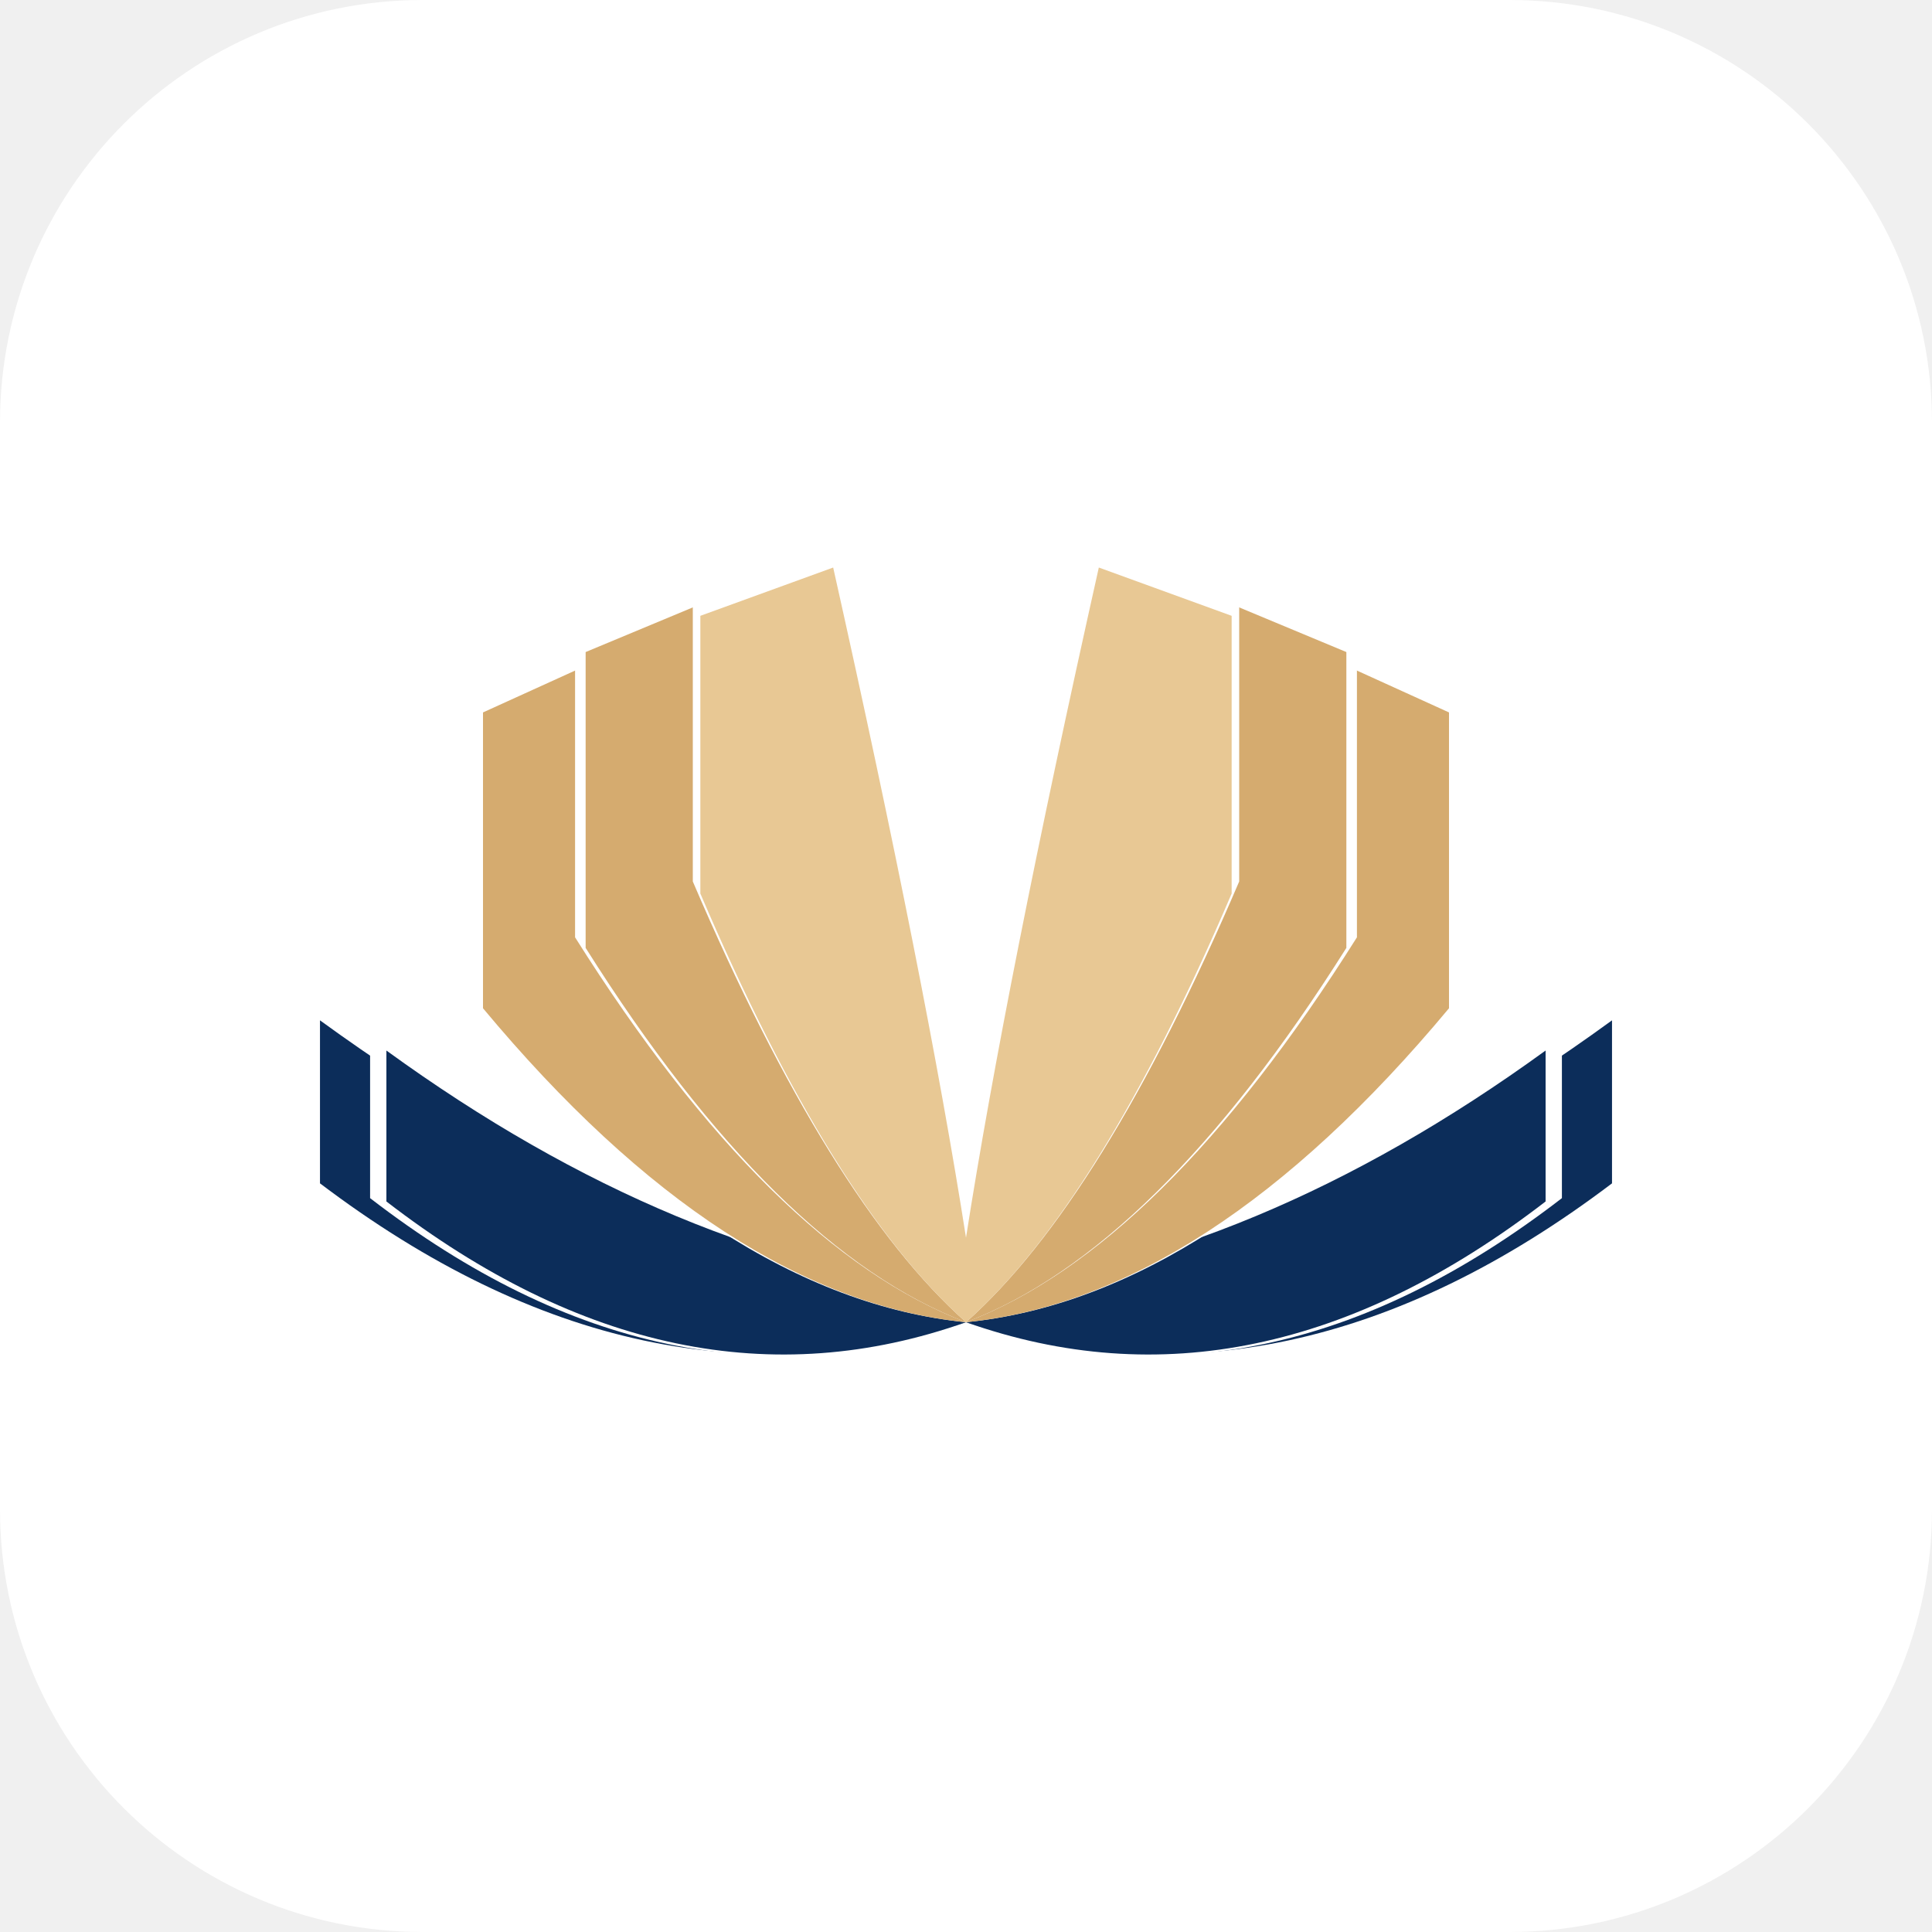
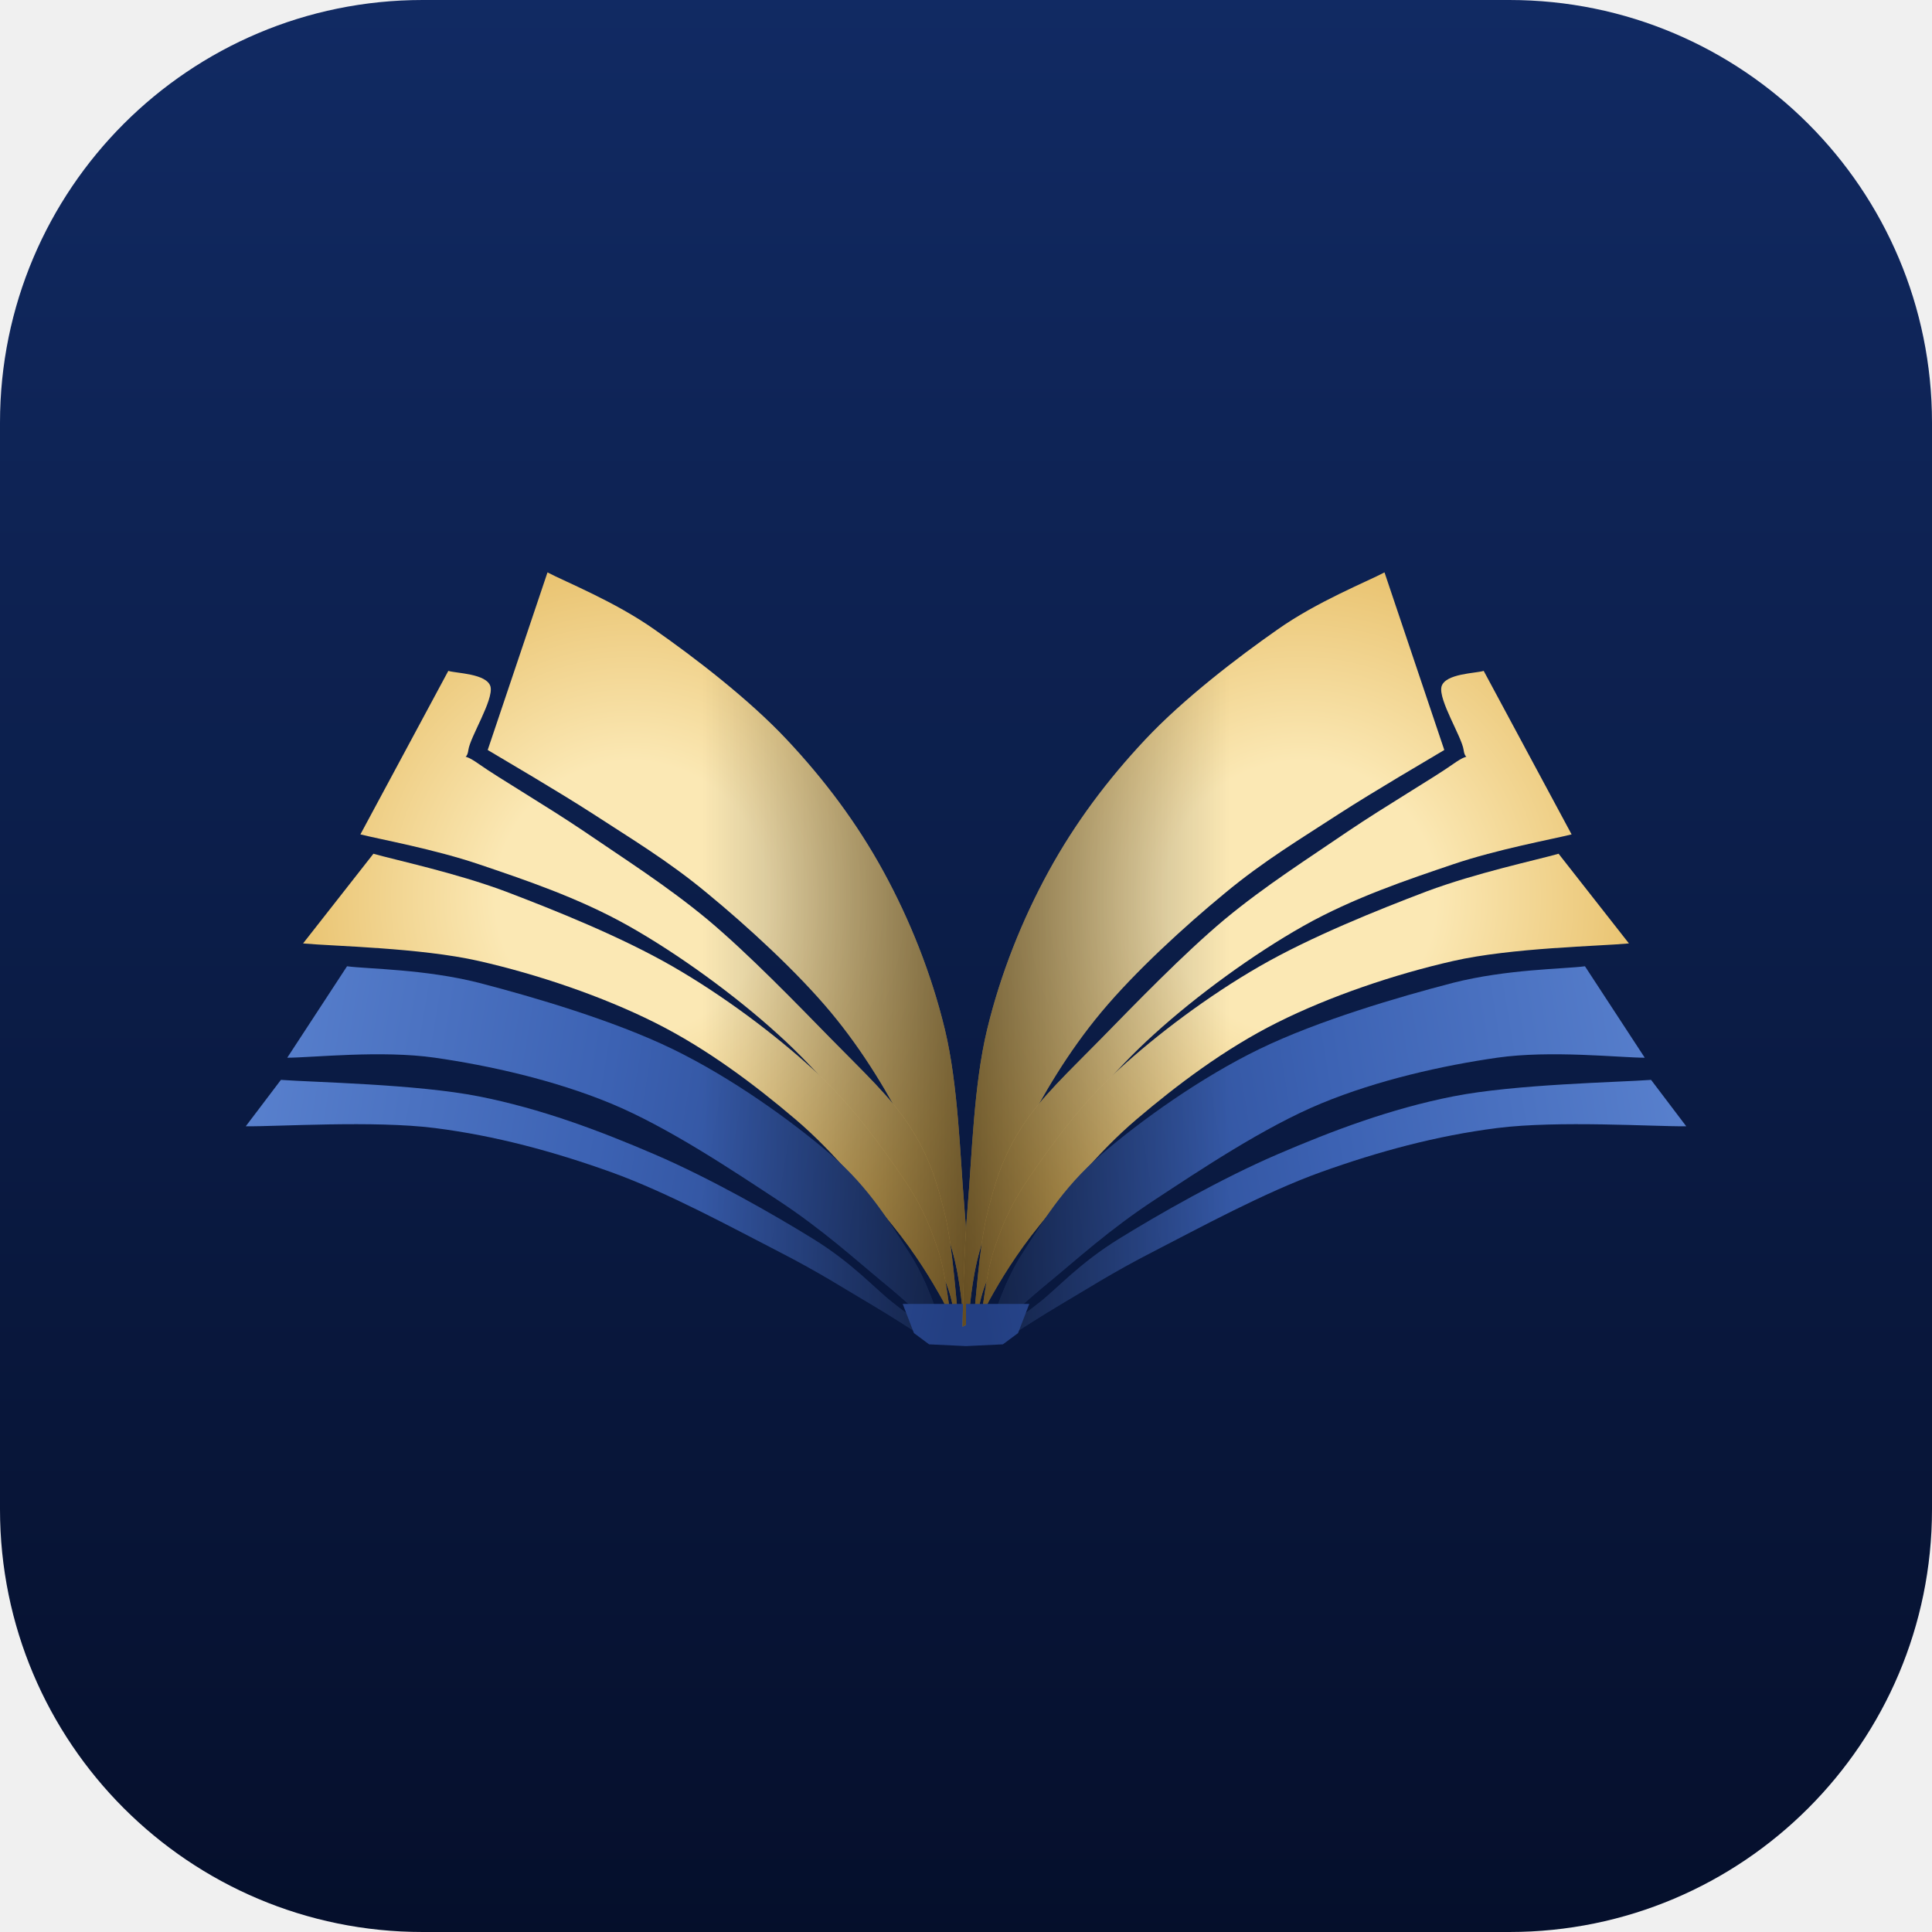
<svg xmlns="http://www.w3.org/2000/svg" viewBox="0 0 64 64" width="64" height="64" role="img" aria-label="The Book">
-   <rect width="64" height="64" rx="14" fill="#ffffff" />
-   <path d="M32 43.8 Q21 47.4 10 39.07 L10 33.52 Q21 41.53 32 42.98Z" fill="#ffffff" />
-   <path d="M32 43.8 Q21.3 47.3 10.6 39.2 L10.6 33.8 Q21.3 41.59 32 43Z" fill="#0c2d5a" />
-   <path d="M32 43.8 Q43 47.4 54 39.07 L54 33.52 Q43 41.53 32 42.98Z" fill="#ffffff" />
-   <path d="M32 43.8 Q42.7 47.3 53.4 39.2 L53.4 33.8 Q42.7 41.59 32 43Z" fill="#0c2d5a" />
-   <path d="M32 43.8 Q22.13 47.3 12.26 39.69 L12.26 34.55 Q22.13 41.71 32 42.77Z" fill="#ffffff" />
-   <path d="M32 43.8 Q22.4 47.2 12.8 39.8 L12.8 34.8 Q22.4 41.77 32 42.8Z" fill="#0c2d5a" />
-   <path d="M32 43.8 Q41.87 47.3 51.74 39.69 L51.74 34.55 Q41.87 41.71 32 42.77Z" fill="#ffffff" />
-   <path d="M32 43.8 Q41.6 47.2 51.2 39.8 L51.2 34.8 Q41.6 41.77 32 42.8Z" fill="#0c2d5a" />
-   <path d="M32 43.8 Q23.78 42.98 15.55 33.11 L15.55 23.03 L20.08 20.98 Q28.42 34.24 32 42.36Z" fill="#ffffff" />
-   <path d="M32 43.8 Q24 43 16 33.4 L16 23.6 L20.4 21.6 Q28.52 34.5 32 42.4Z" fill="#d5ab6f" />
-   <path d="M32 43.8 Q40.22 42.98 48.45 33.11 L48.45 23.03 L43.92 20.98 Q35.58 34.24 32 42.36Z" fill="#ffffff" />
-   <path d="M32 43.8 Q40 43 48 33.4 L48 23.6 L43.6 21.6 Q35.48 34.5 32 42.4Z" fill="#d5ab6f" />
-   <path d="M32 43.8 Q25.52 41.33 19.05 31.05 L19.05 20.98 L23.98 18.92 Q29.59 33.07 32 41.74Z" fill="#ffffff" />
-   <path d="M32 43.8 Q25.7 41.4 19.4 31.4 L19.4 21.6 L24.2 19.6 Q29.66 33.36 32 41.8Z" fill="#d5ab6f" />
-   <path d="M32 43.8 Q38.48 41.33 44.95 31.05 L44.95 20.98 L40.02 18.92 Q34.41 33.07 32 41.74Z" fill="#ffffff" />
-   <path d="M32 43.8 Q38.3 41.4 44.6 31.4 L44.6 21.6 L39.8 19.6 Q34.34 33.36 32 41.8Z" fill="#d5ab6f" />
-   <path d="M32 43.8 Q27.48 39.79 22.95 29.2 L22.95 19.74 L27.48 18.1 Q30.64 32.25 32 40.92Z" fill="#ffffff" />
-   <path d="M32 43.8 Q27.6 39.9 23.2 29.6 L23.2 20.4 L27.6 18.8 Q30.68 32.56 32 41Z" fill="#e8c894" />
-   <path d="M32 43.8 Q36.52 39.79 41.05 29.2 L41.05 19.74 L36.52 18.1 Q33.36 32.25 32 40.92Z" fill="#ffffff" />
-   <path d="M32 43.8 Q36.4 39.9 40.8 29.6 L40.8 20.4 L36.4 18.8 Q33.32 32.56 32 41Z" fill="#e8c894" />
+   <defs>
+     <linearGradient id="tg" x1="0" y1="0" x2="0" y2="1">
+       <stop offset="0" stop-color="#112A63" />
+       <stop offset="1" stop-color="#050F2B" />
+     </linearGradient>
+   </defs>
+   <rect width="64" height="64" rx="14" fill="url(#tg)" />
+   <g transform="translate(32 44.3) scale(0.1165)">
+     <defs>
+       <radialGradient id="tgold" cx="-95" cy="-125" r="215" gradientUnits="userSpaceOnUse">
+         <stop offset="0.00" stop-color="#FBE8B4" />
+         <stop offset="0.18" stop-color="#FBE8B4" />
+         <stop offset="0.50" stop-color="#E5BB62" />
+         <stop offset="0.82" stop-color="#BC8A33" />
+         <stop offset="1.00" stop-color="#8F6420" />
+       </radialGradient>
+       <linearGradient id="tnavy" gradientUnits="userSpaceOnUse" x1="-215" y1="-40" x2="-5" y2="-5">
+         <stop offset="0.00" stop-color="#5A82CF" />
+         <stop offset="0.50" stop-color="#3C62B3" />
+         <stop offset="1.00" stop-color="#233F82" />
+       </linearGradient>
+       <linearGradient id="tgut" gradientUnits="userSpaceOnUse" x1="0" y1="0" x2="-75" y2="0">
+         <stop offset="0" stop-color="#000" stop-opacity="0.5" />
+         <stop offset="1" stop-color="#000" stop-opacity="0" />
+       </linearGradient>
+     </defs>
+     <g id="thalf">
+       <path d="M1 -3C0.8 -8.8 0.7 -23.4 -0.5 -37.5C-1.7 -51.6 -2.2 -71.7 -6 -87.5C-9.8 -103.3 -16 -118.8 -23.5 -132.5C-31 -146.2 -40.2 -158.5 -51 -170C-61.8 -181.5 -77.2 -193.3 -88.5 -201.2C-99.8 -209.2 -113.9 -214.8 -119 -217.5L-136 -167C-131 -164 -116.4 -155.5 -106 -148.8C-95.6 -142 -84.8 -135.6 -73.5 -126.2C-62.2 -116.9 -48.1 -104 -38.5 -92.5C-28.9 -81 -21.8 -68.8 -16 -57.5C-10.2 -46.2 -6.6 -34 -4 -25C-1.4 -16 -1.1 -7.3 -0.5 -3.8Z" fill="url(#tgold)" />
+       <path d="M1 -3C0.8 -8.8 0.7 -23.4 -0.5 -37.5C-1.7 -51.6 -2.2 -71.7 -6 -87.5C-9.8 -103.3 -16 -118.8 -23.5 -132.5C-31 -146.2 -40.2 -158.5 -51 -170C-61.8 -181.5 -77.2 -193.3 -88.5 -201.2C-99.8 -209.2 -113.9 -214.8 -119 -217.5L-136 -167C-131 -164 -116.4 -155.5 -106 -148.8C-95.6 -142 -84.8 -135.6 -73.5 -126.2C-62.2 -116.9 -48.1 -104 -38.5 -92.5C-28.9 -81 -21.8 -68.8 -16 -57.5C-10.2 -46.2 -6.6 -34 -4 -25C-1.4 -16 -1.1 -7.3 -0.5 -3.8Z" fill="url(#tgut)" />
+       <path d="M-2 -3.5C-2.7 -8.8 -3.7 -25.6 -6 -35C-8.3 -44.4 -10.6 -51.7 -16 -60C-21.4 -68.3 -28.9 -75.2 -38.5 -85C-48.1 -94.8 -61.8 -109 -73.5 -118.8C-85.2 -128.5 -97.7 -136.4 -108.5 -143.8C-119.3 -151.1 -133 -159.1 -138.5 -163C-144 -166.9 -142 -163.3 -141.5 -167C-141 -170.7 -134.3 -181.2 -135.2 -185C-136.2 -188.8 -145.2 -188.8 -147.2 -189.5L-172.2 -143C-166.6 -141.6 -151.2 -138.8 -138.5 -134.5C-125.8 -130.2 -110.2 -125 -96 -117C-81.8 -109 -65.6 -97.2 -53.5 -86.2C-41.4 -75.3 -31.3 -62.7 -23.5 -51.2C-15.7 -39.8 -9.9 -25.4 -6.5 -17.5C-3.1 -9.6 -3.6 -6 -3 -3.8Z" fill="url(#tgold)" />
+       <path d="M-2 -3.5C-2.7 -8.8 -3.7 -25.6 -6 -35C-8.3 -44.4 -10.6 -51.7 -16 -60C-21.4 -68.3 -28.9 -75.2 -38.5 -85C-48.1 -94.8 -61.8 -109 -73.5 -118.8C-85.2 -128.5 -97.7 -136.4 -108.5 -143.8C-119.3 -151.1 -133 -159.1 -138.5 -163C-144 -166.9 -142 -163.3 -141.5 -167C-141 -170.7 -134.3 -181.2 -135.2 -185C-136.2 -188.8 -145.2 -188.8 -147.2 -189.5L-172.2 -143C-166.6 -141.6 -151.2 -138.8 -138.5 -134.5C-125.8 -130.2 -110.2 -125 -96 -117C-81.8 -109 -65.6 -97.2 -53.5 -86.2C-41.4 -75.3 -31.3 -62.7 -23.5 -51.2C-15.7 -39.8 -9.9 -25.4 -6.5 -17.5C-3.1 -9.6 -3.6 -6 -3 -3.8Z" fill="url(#tgut)" />
+       <path d="M-4 -3.5C-4.7 -7.1 -5.6 -17.9 -8 -25C-10.4 -32.1 -12.6 -37.7 -18.5 -46.2C-24.4 -54.8 -32.7 -66.4 -43.5 -76.2C-54.3 -86.1 -68.9 -97.1 -83.5 -105.5C-98.1 -113.9 -116.8 -121.4 -131 -126.8C-145.2 -132.1 -162.2 -135.7 -168.5 -137.5L-188.5 -112C-180.2 -111.2 -155.2 -110.8 -138.5 -107C-121.8 -103.2 -103.5 -97 -88.5 -89.5C-73.5 -82 -59.8 -71.6 -48.5 -62C-37.2 -52.4 -27.9 -40.5 -21 -32C-14.1 -23.5 -9.7 -16 -7 -11.2C-4.3 -6.5 -5.3 -5 -5 -3.8Z" fill="url(#tgold)" />
+       <path d="M-4 -3.5C-4.7 -7.1 -5.6 -17.9 -8 -25C-10.4 -32.1 -12.6 -37.7 -18.5 -46.2C-24.4 -54.8 -32.7 -66.4 -43.5 -76.2C-54.3 -86.1 -68.9 -97.1 -83.5 -105.5C-98.1 -113.9 -116.8 -121.4 -131 -126.8C-145.2 -132.1 -162.2 -135.7 -168.5 -137.5L-188.5 -112C-180.2 -111.2 -155.2 -110.8 -138.5 -107C-121.8 -103.2 -103.5 -97 -88.5 -89.5C-73.5 -82 -59.8 -71.6 -48.5 -62C-37.2 -52.4 -27.9 -40.5 -21 -32C-14.1 -23.5 -9.7 -16 -7 -11.2C-4.3 -6.5 -5.3 -5 -5 -3.8Z" fill="url(#tgut)" />
+       <path d="M-7 -3.8C-8.5 -7.1 -10.8 -15.7 -16 -23.8C-21.2 -31.8 -27.2 -42.3 -38.5 -52C-49.8 -61.7 -66.8 -73.9 -83.5 -82C-100.2 -90.1 -123.1 -96.8 -138.5 -100.8C-153.9 -104.7 -169.8 -104.7 -176 -105.5L-193 -79.5C-186 -79.5 -166.3 -81.7 -151 -79.5C-135.7 -77.3 -117.2 -73.2 -101 -66.5C-84.8 -59.8 -66.3 -47.4 -53.5 -39C-40.7 -30.6 -31.2 -21.9 -24 -16C-16.8 -10.1 -12.3 -5.8 -10 -3.8Z" fill="url(#tnavy)" />
+       <path d="M-7 -3.8C-8.5 -7.1 -10.8 -15.7 -16 -23.8C-21.2 -31.8 -27.2 -42.3 -38.5 -52C-49.8 -61.7 -66.8 -73.9 -83.5 -82C-100.2 -90.1 -123.1 -96.8 -138.5 -100.8C-153.9 -104.7 -169.8 -104.7 -176 -105.5L-193 -79.5C-186 -79.5 -166.3 -81.7 -151 -79.5C-135.7 -77.3 -117.2 -73.2 -101 -66.5C-84.8 -59.8 -66.3 -47.4 -53.5 -39C-40.7 -30.6 -31.2 -21.9 -24 -16C-16.8 -10.1 -12.3 -5.8 -10 -3.8Z" fill="url(#tgut)" />
+       <path d="M-11.5 -3C-13.1 -4.2 -15.7 -5.8 -21 -10C-26.3 -14.2 -32.2 -21 -43.5 -28C-54.8 -35 -72.7 -45.2 -88.5 -52C-104.3 -58.8 -120.8 -65 -138.5 -68.5C-156.2 -72 -185.4 -72.5 -194.8 -73.2L-204.8 -60C-195.8 -59.9 -168.3 -61.7 -151 -59.5C-133.7 -57.3 -117.2 -52.8 -101 -47C-84.8 -41.2 -65.8 -30.8 -53.5 -24.5C-41.2 -18.2 -33.9 -13.4 -27.2 -9.5C-20.6 -5.6 -15.8 -2.4 -13.5 -1Z" fill="url(#tnavy)" />
+       <path d="M-11.5 -3C-13.1 -4.2 -15.7 -5.8 -21 -10C-26.3 -14.2 -32.2 -21 -43.5 -28C-54.8 -35 -72.7 -45.2 -88.5 -52C-104.3 -58.8 -120.8 -65 -138.5 -68.5C-156.2 -72 -185.4 -72.5 -194.8 -73.2L-204.8 -60C-195.8 -59.9 -168.3 -61.7 -151 -59.5C-133.7 -57.3 -117.2 -52.8 -101 -47C-84.8 -41.2 -65.8 -30.8 -53.5 -24.5C-41.2 -18.2 -33.9 -13.4 -27.2 -9.5C-20.6 -5.6 -15.8 -2.4 -13.5 -1Z" fill="url(#tgut)" />
+       <path d="M-18 -9.5L0 -9.5L0 2.5L-10.5 2L-14.8 -1.2Z" fill="url(#tnavy)" />
+     </g>
+     <use href="#thalf" transform="scale(-1 1)" />
+   </g>
</svg>
